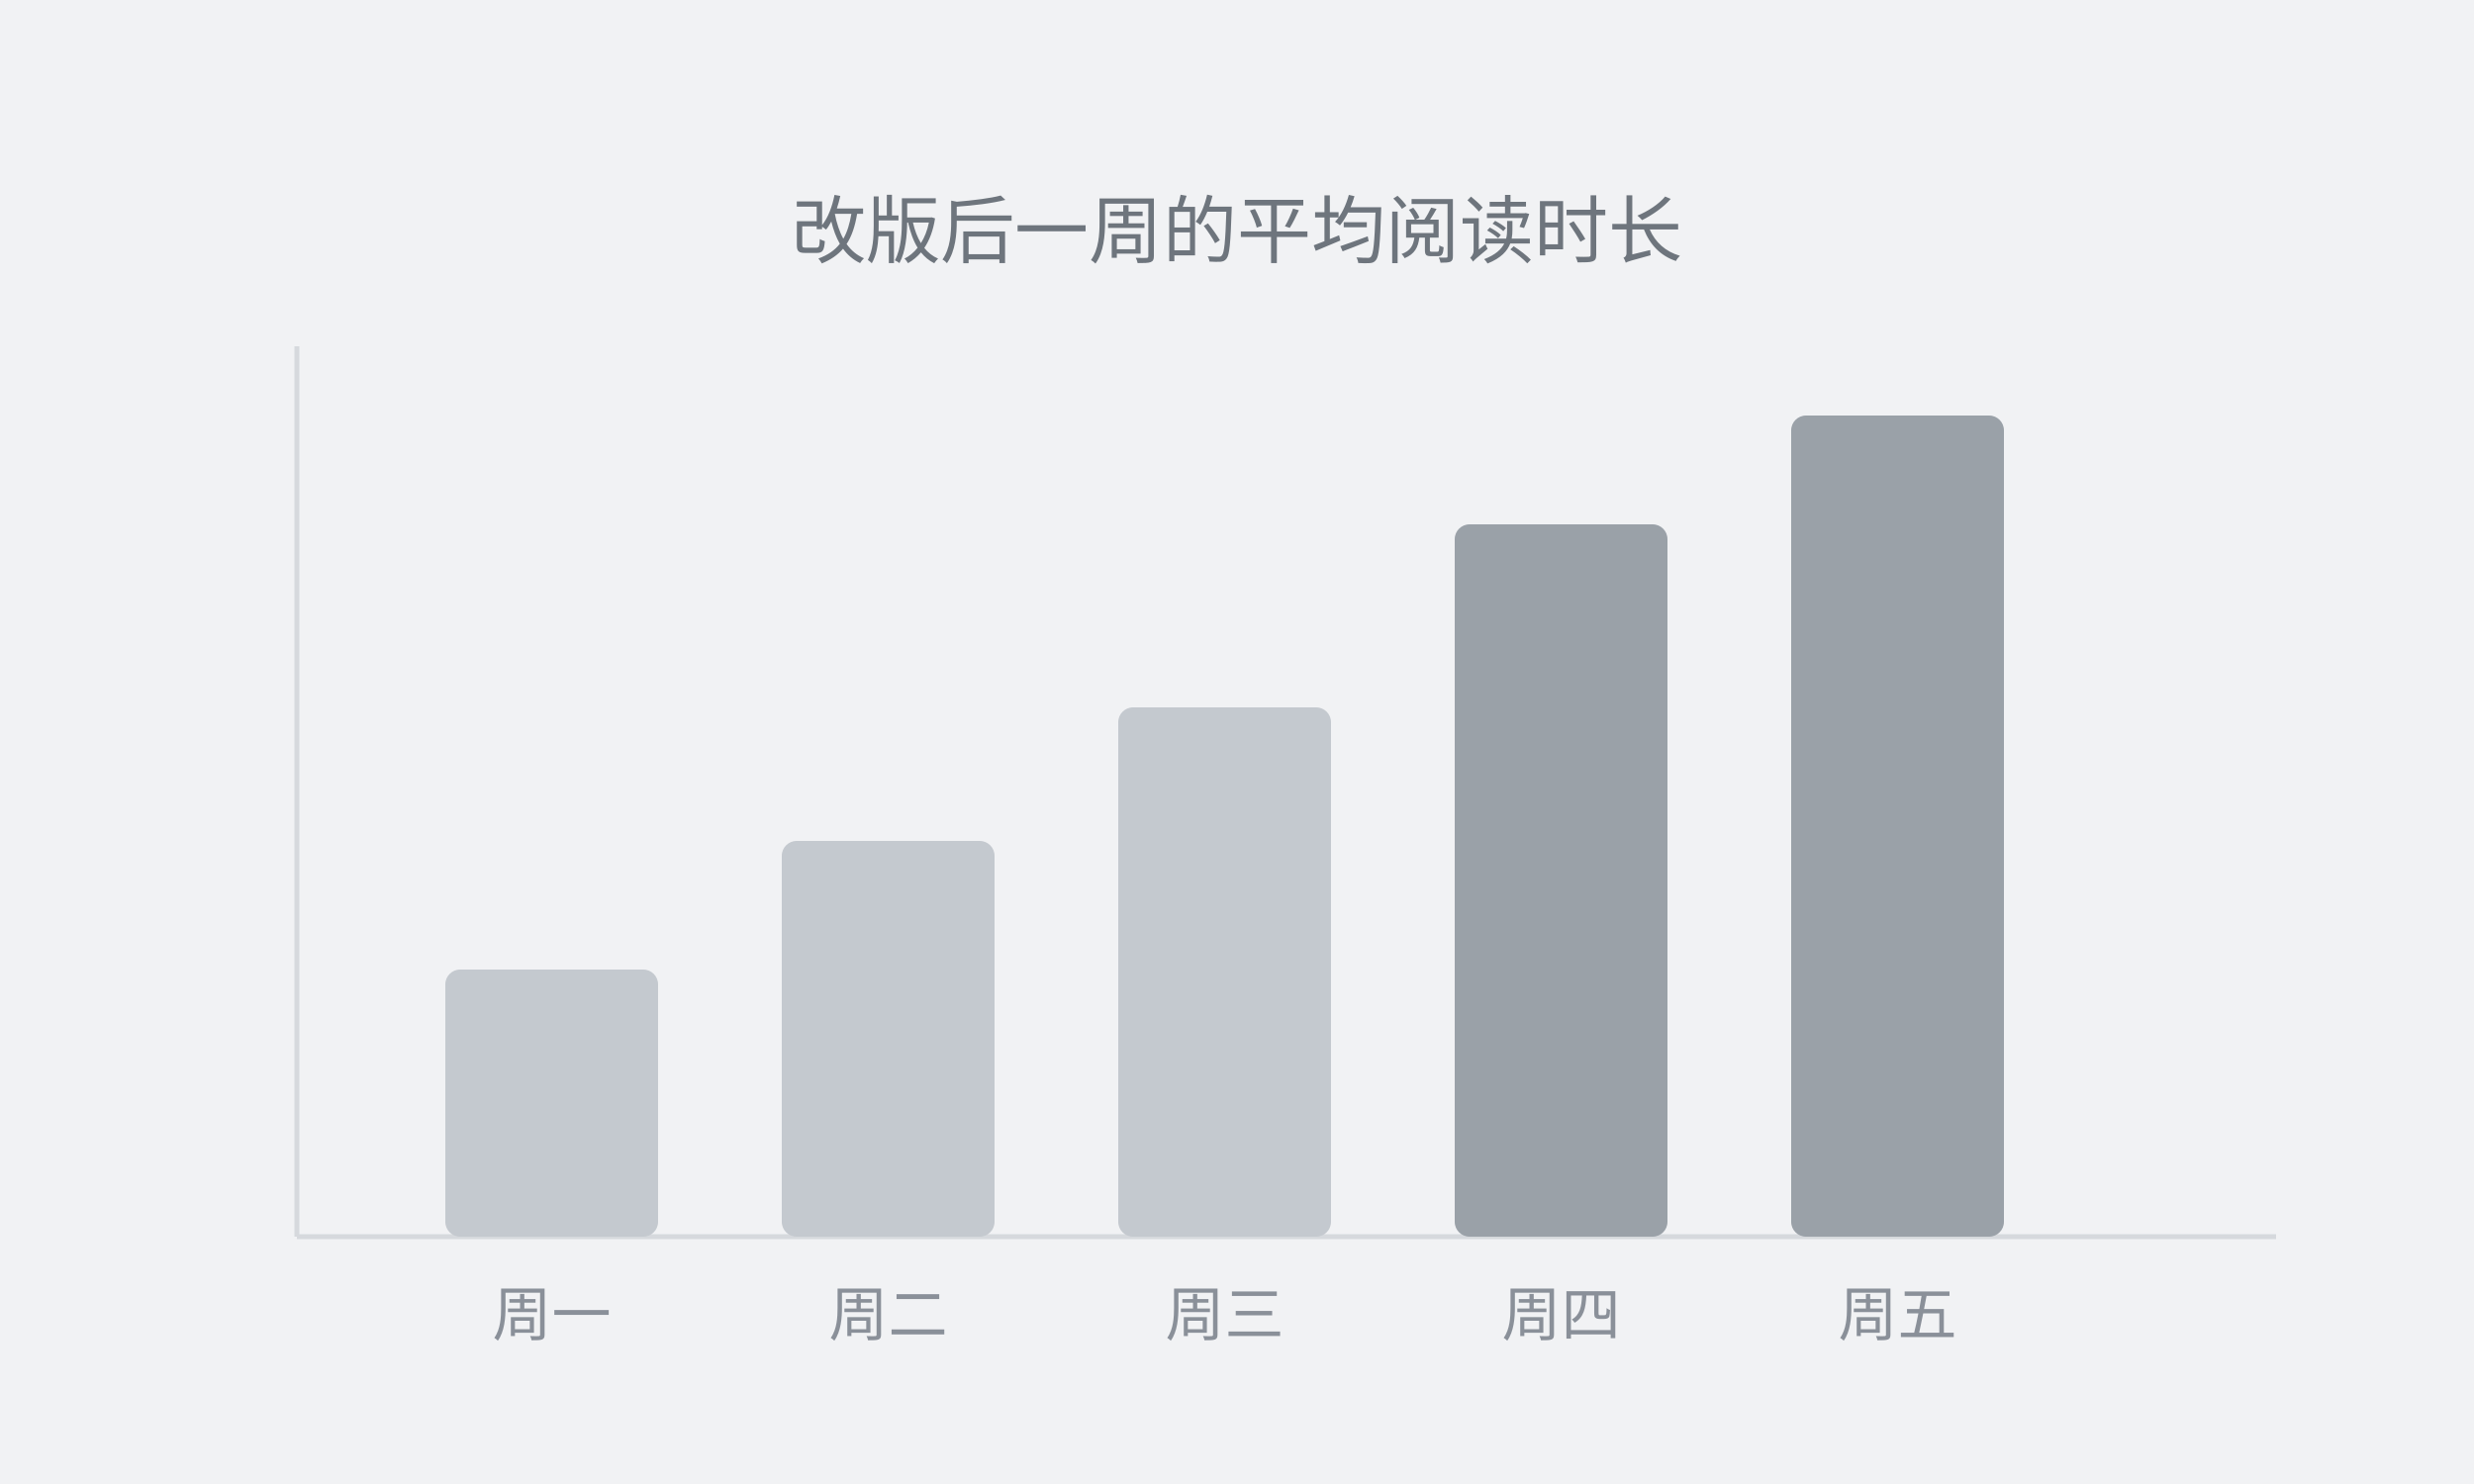
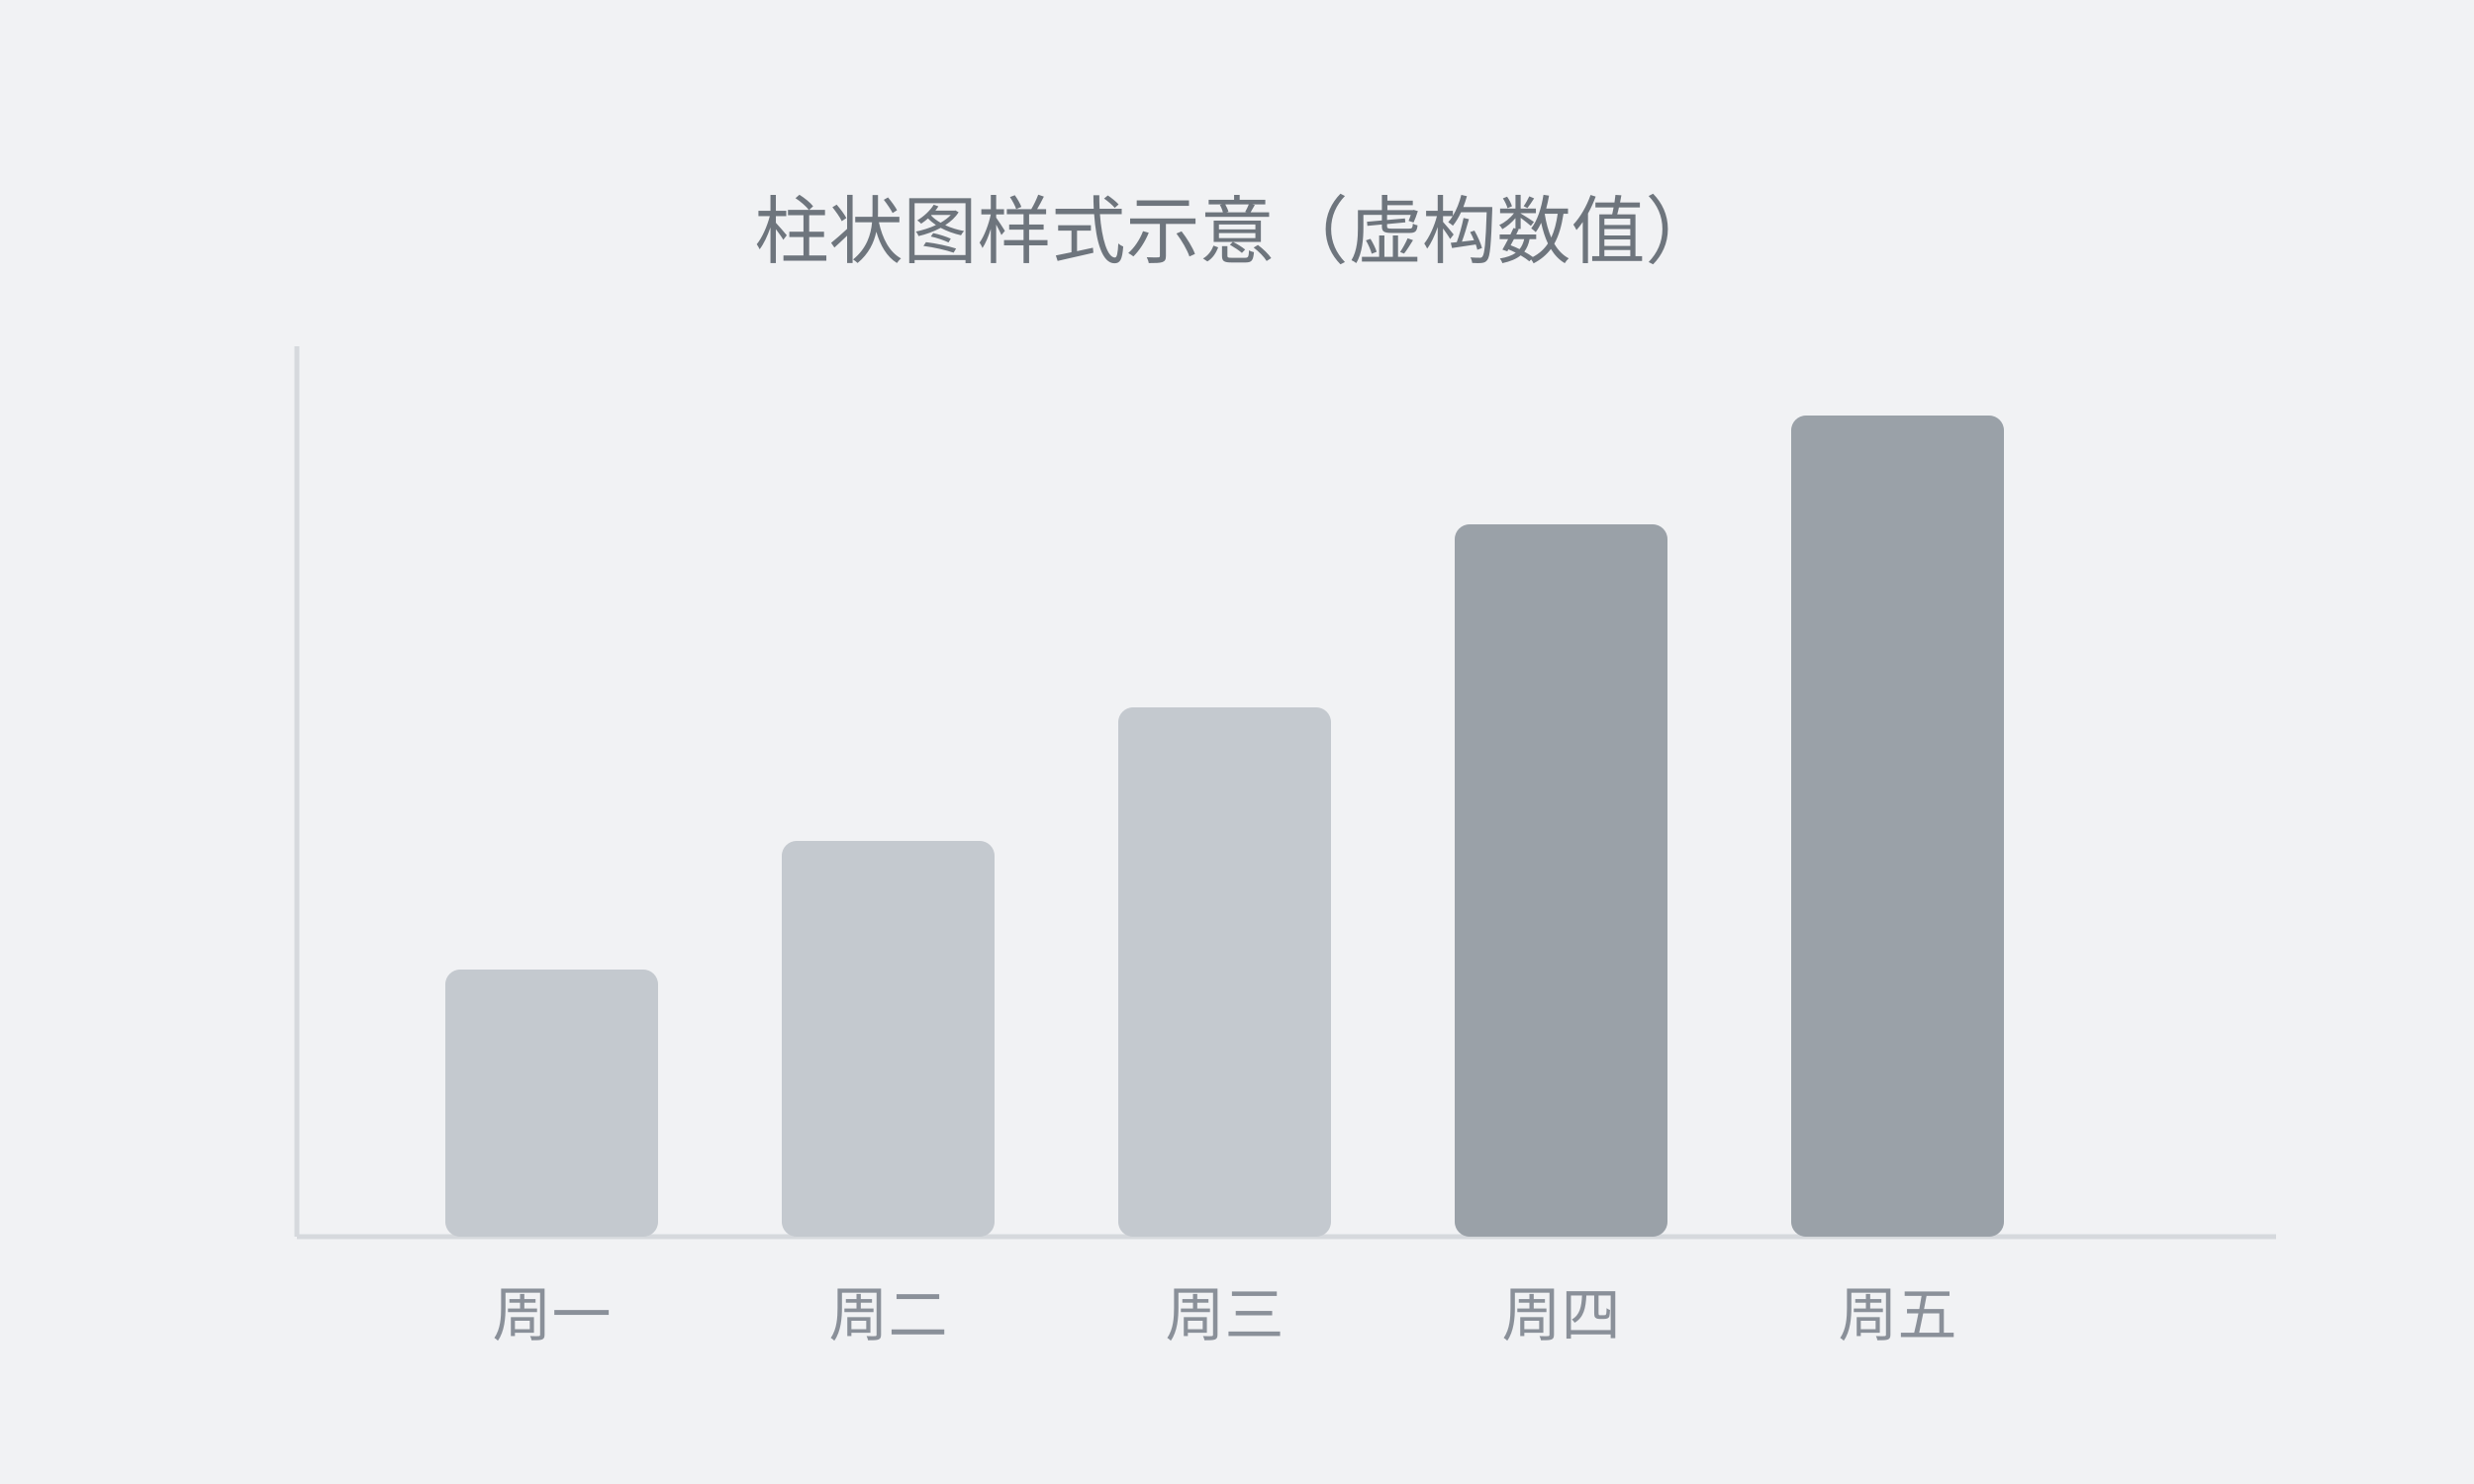
<svg xmlns="http://www.w3.org/2000/svg" width="1000" height="600" viewBox="0 0 1000 600">
  <rect width="1000" height="600" fill="#F1F2F4" />
  <g stroke="#D6D9DD" stroke-width="2">
    <line x1="120" y1="500" x2="920" y2="500" />
    <line x1="120" y1="140" x2="120" y2="500" />
  </g>
  <g fill="#C4C9CF">
    <rect x="180" y="392" width="86" height="108" rx="6" />
    <rect x="316" y="340" width="86" height="160" rx="6" />
    <rect x="452" y="286" width="86" height="214" rx="6" />
  </g>
  <g fill="#9AA1A8">
    <rect x="588" y="212" width="86" height="288" rx="6" />
    <rect x="724" y="168" width="86" height="332" rx="6" />
  </g>
  <g font-family="-apple-system, 'PingFang SC', sans-serif" font-size="24" fill="#8A9099" text-anchor="middle">
    <text x="223" y="540">周一</text>
    <text x="359" y="540">周二</text>
    <text x="495" y="540">周三</text>
    <text x="631" y="540">周四</text>
    <text x="767" y="540">周五</text>
-     <text x="500" y="104" font-size="30" fill="#6E757D">改版后一周的平均阅读时长</text>
+     <text x="500" y="104" font-size="30" fill="#6E757D">柱状图样式示意（虚构数值）</text>
  </g>
</svg>
